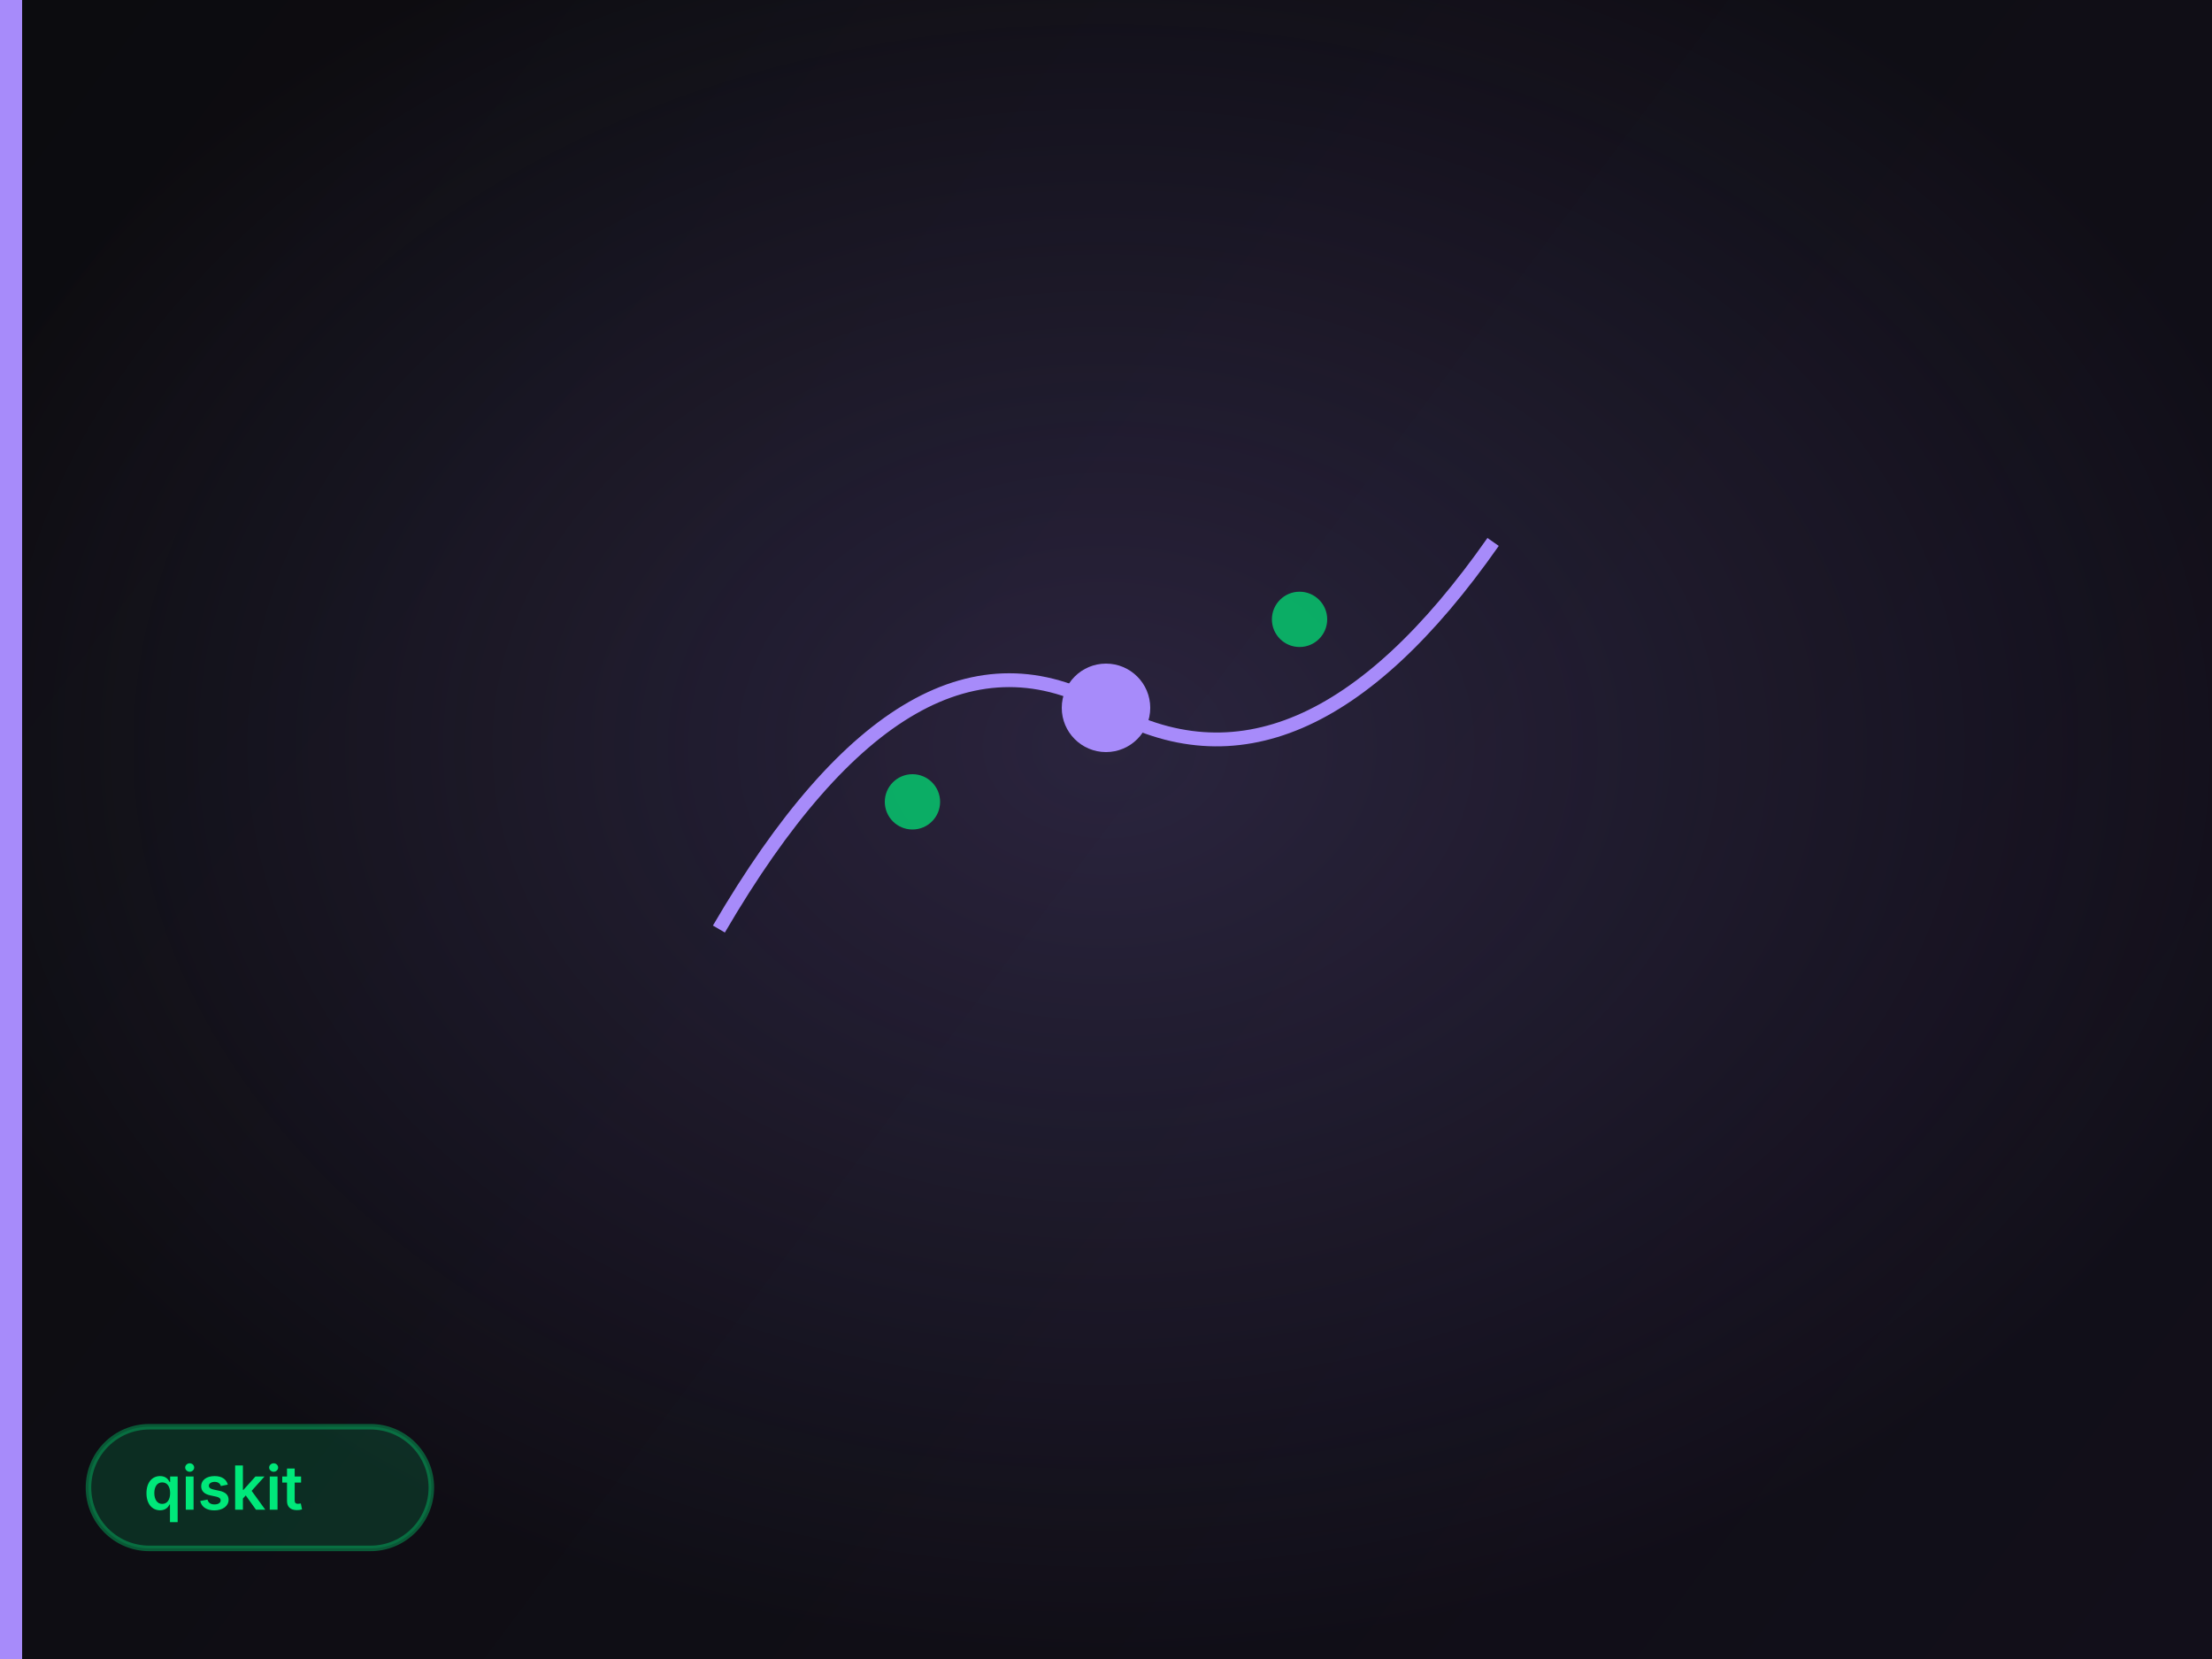
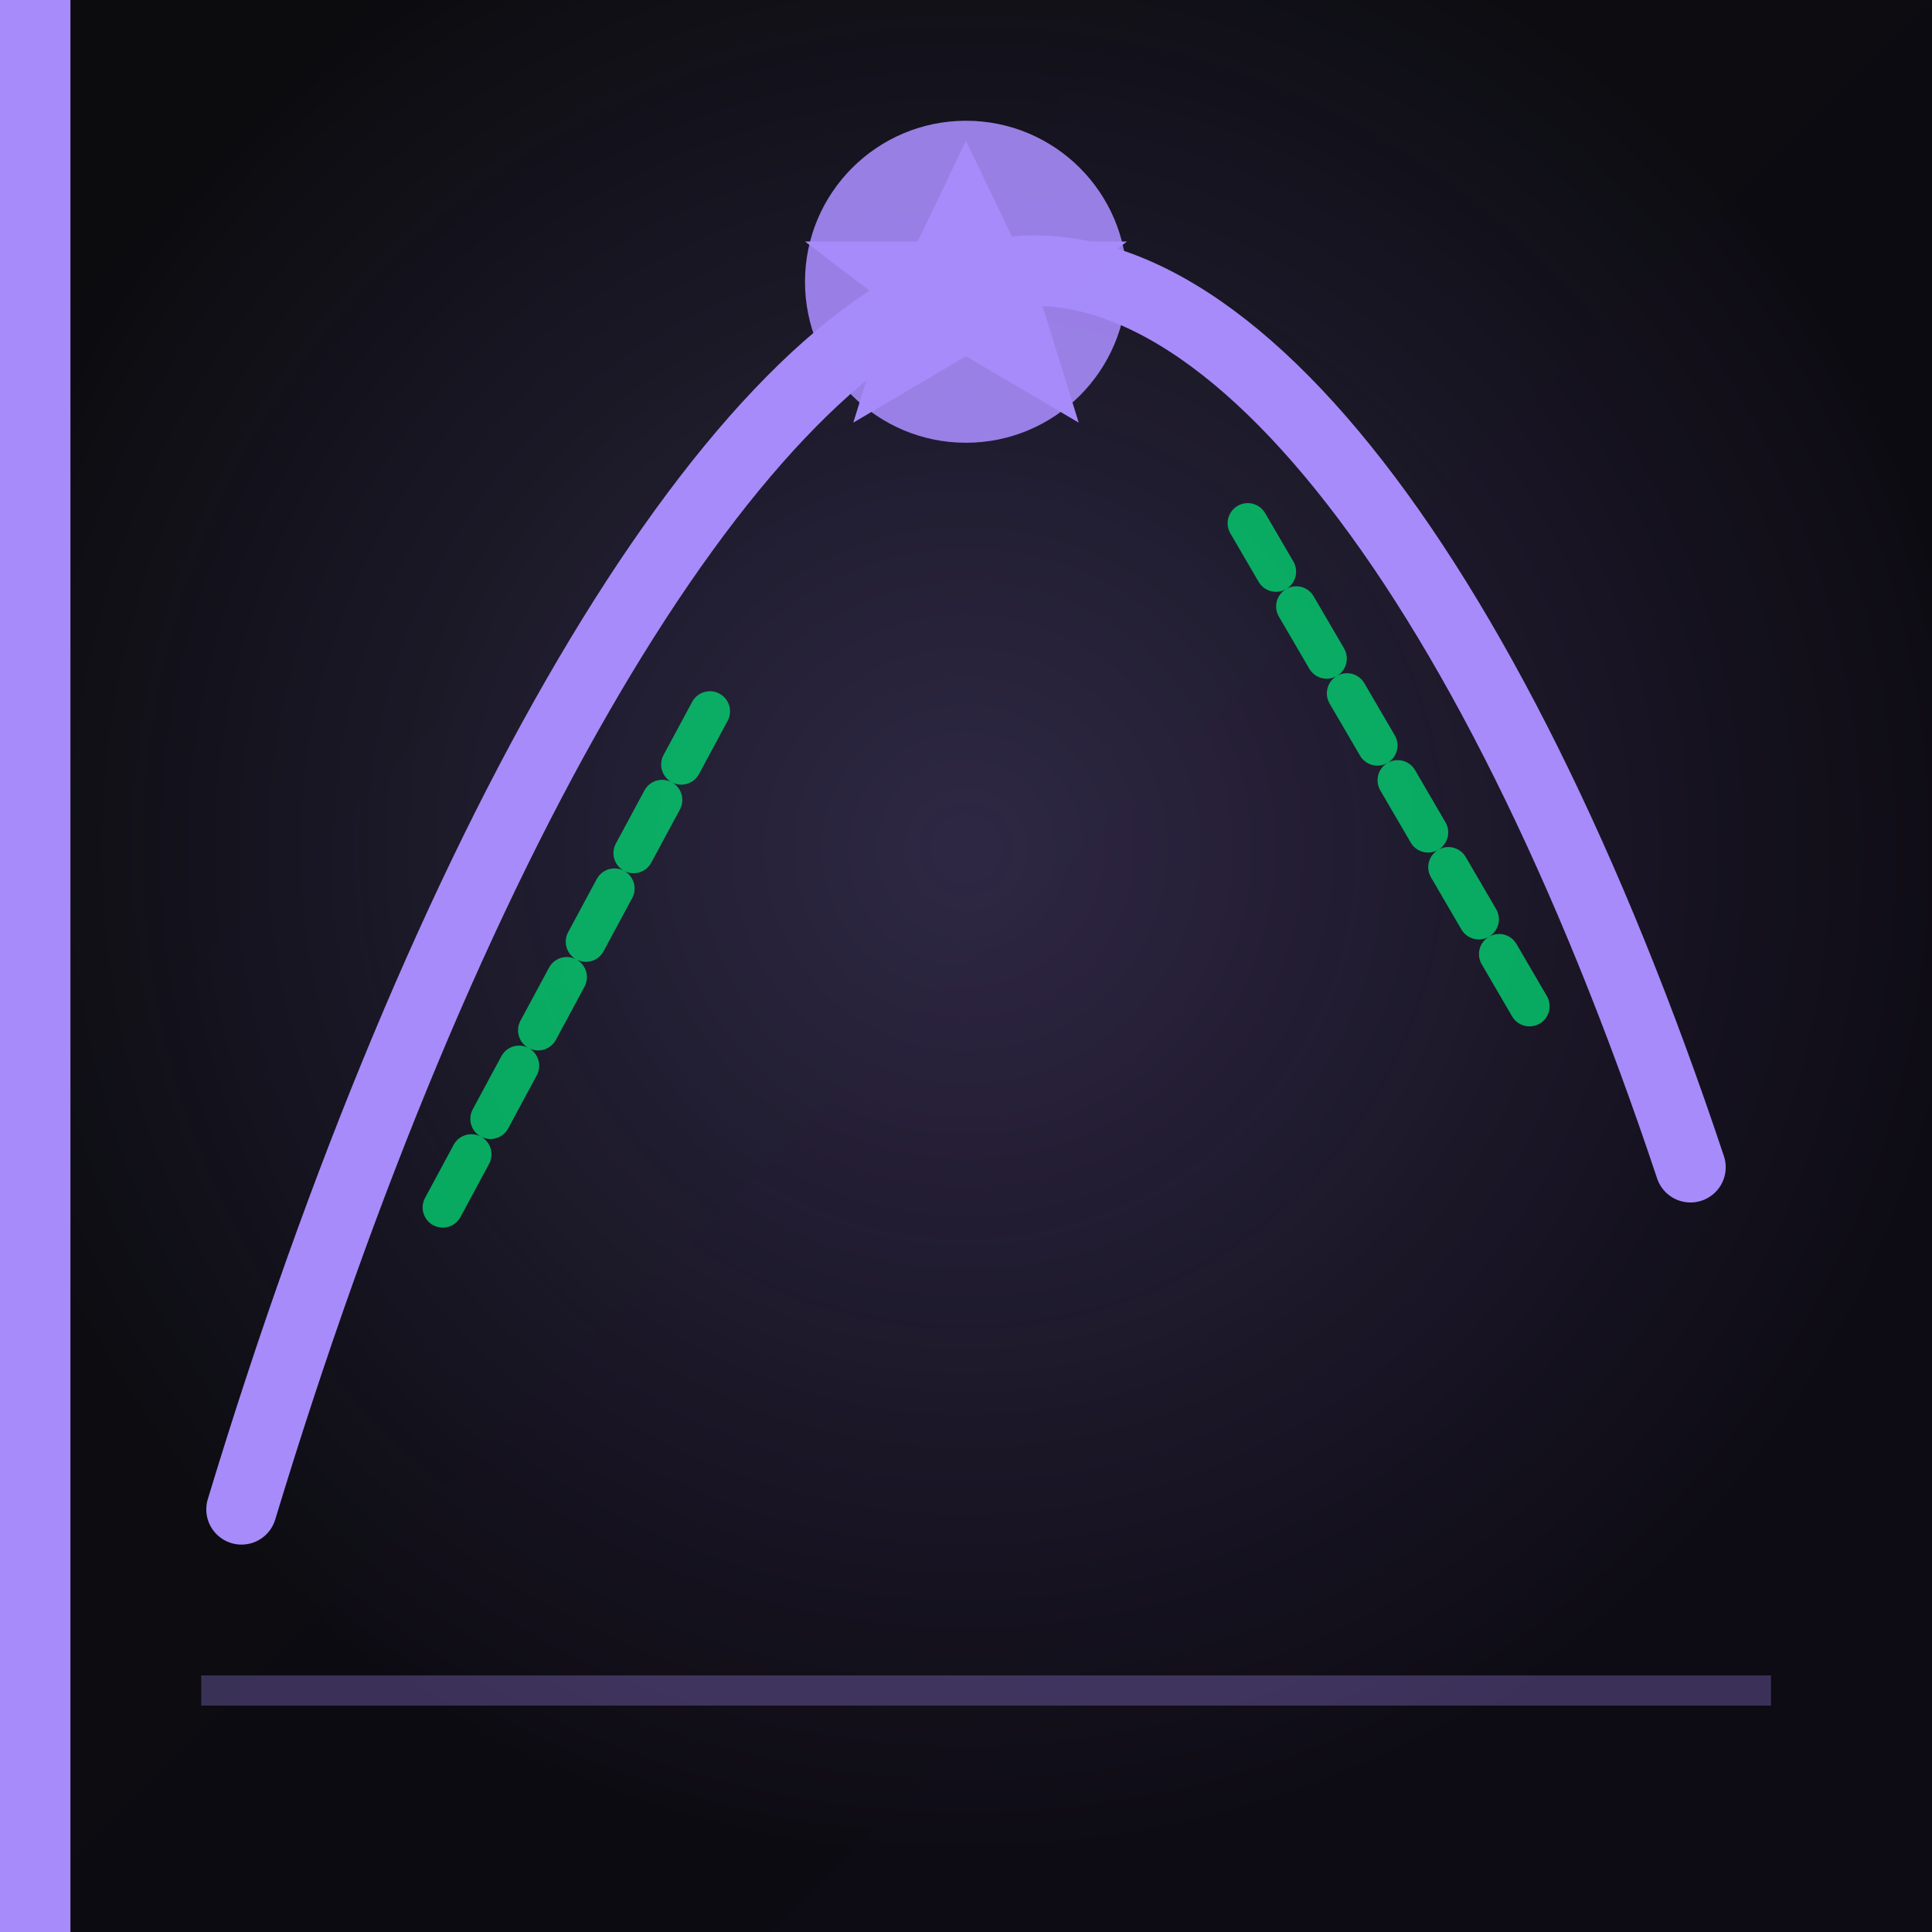
- <svg xmlns="http://www.w3.org/2000/svg" viewBox="0 0 400 300" fill="none" role="img" aria-label="Building a Quantum-Inspired Optimizer in Python">
+ <svg xmlns="http://www.w3.org/2000/svg" viewBox="0 0 96 96" fill="none" role="img" aria-label="Building a Quantum-Inspired Optimizer in Python">
  <defs>
-     <linearGradient id="bg" x1="0" y1="0" x2="400" y2="300" gradientUnits="userSpaceOnUse">
+     <linearGradient id="bg" x1="0" y1="0" x2="96" y2="96" gradientUnits="userSpaceOnUse">
      <stop stop-color="#0c0c0f" />
-       <stop offset="1" stop-color="#120f1a" />
+       <stop offset="1" stop-color="#0d0b14" />
    </linearGradient>
-     <radialGradient id="glow" cx="50%" cy="45%" r="55%">
-       <stop stop-color="#a78bfa" stop-opacity="0.18" />
+     <radialGradient id="glow" cx="50%" cy="44%" r="52%">
+       <stop stop-color="#a78bfa" stop-opacity="0.22" />
      <stop offset="1" stop-color="#a78bfa" stop-opacity="0" />
    </radialGradient>
  </defs>
-   <rect width="400" height="300" fill="url(#bg)" />
-   <rect width="400" height="300" fill="url(#glow)" />
-   <rect x="0" y="0" width="4" height="300" fill="#a78bfa" />
-   <path d="M130 168 Q165 108 200 128 T270 98" stroke="#a78bfa" stroke-width="2.5" fill="none" />
-   <circle cx="200" cy="128" r="8" fill="#a78bfa" />
-   <circle cx="165" cy="145" r="5" fill="#00e87a" fill-opacity="0.7" />
-   <circle cx="235" cy="112" r="5" fill="#00e87a" fill-opacity="0.7" />
-   <rect x="16" y="258" width="62" height="22" rx="11" fill="#00e87a" fill-opacity="0.15" stroke="#00e87a" stroke-opacity="0.35" />
-   <text x="26" y="273" fill="#00e87a" font-family="Inter, system-ui, sans-serif" font-size="11" font-weight="600">qiskit</text>
+   <rect width="96" height="96" fill="url(#bg)" />
+   <rect width="96" height="96" fill="url(#glow)" />
+   <rect x="0" y="0" width="3.5" height="96" fill="#a78bfa" />
+   <line x1="10" y1="84" x2="88" y2="84" stroke="#a78bfa" stroke-opacity="0.3" stroke-width="1.5" />
+   <path d="M12 75 C22 42 36 18 48 14 C60 10 74 28 84 58" stroke="#a78bfa" stroke-width="3.5" fill="none" stroke-linecap="round" />
+   <circle cx="48" cy="14" r="8" fill="#a78bfa" fill-opacity="0.9" />
+   <path d="M48 7 L50.4 12 L56 12 L51.8 15.2 L53.6 21 L48 17.7 L42.4 21 L44.2 15.2 L40 12 L45.6 12 Z" fill="#a78bfa" />
+   <path d="M22 60 L36 34" stroke="#00e87a" stroke-width="2" stroke-dasharray="3,2" stroke-linecap="round" stroke-opacity="0.7" />
+   <path d="M76 50 L62 26" stroke="#00e87a" stroke-width="2" stroke-dasharray="3,2" stroke-linecap="round" stroke-opacity="0.7" />
</svg>
